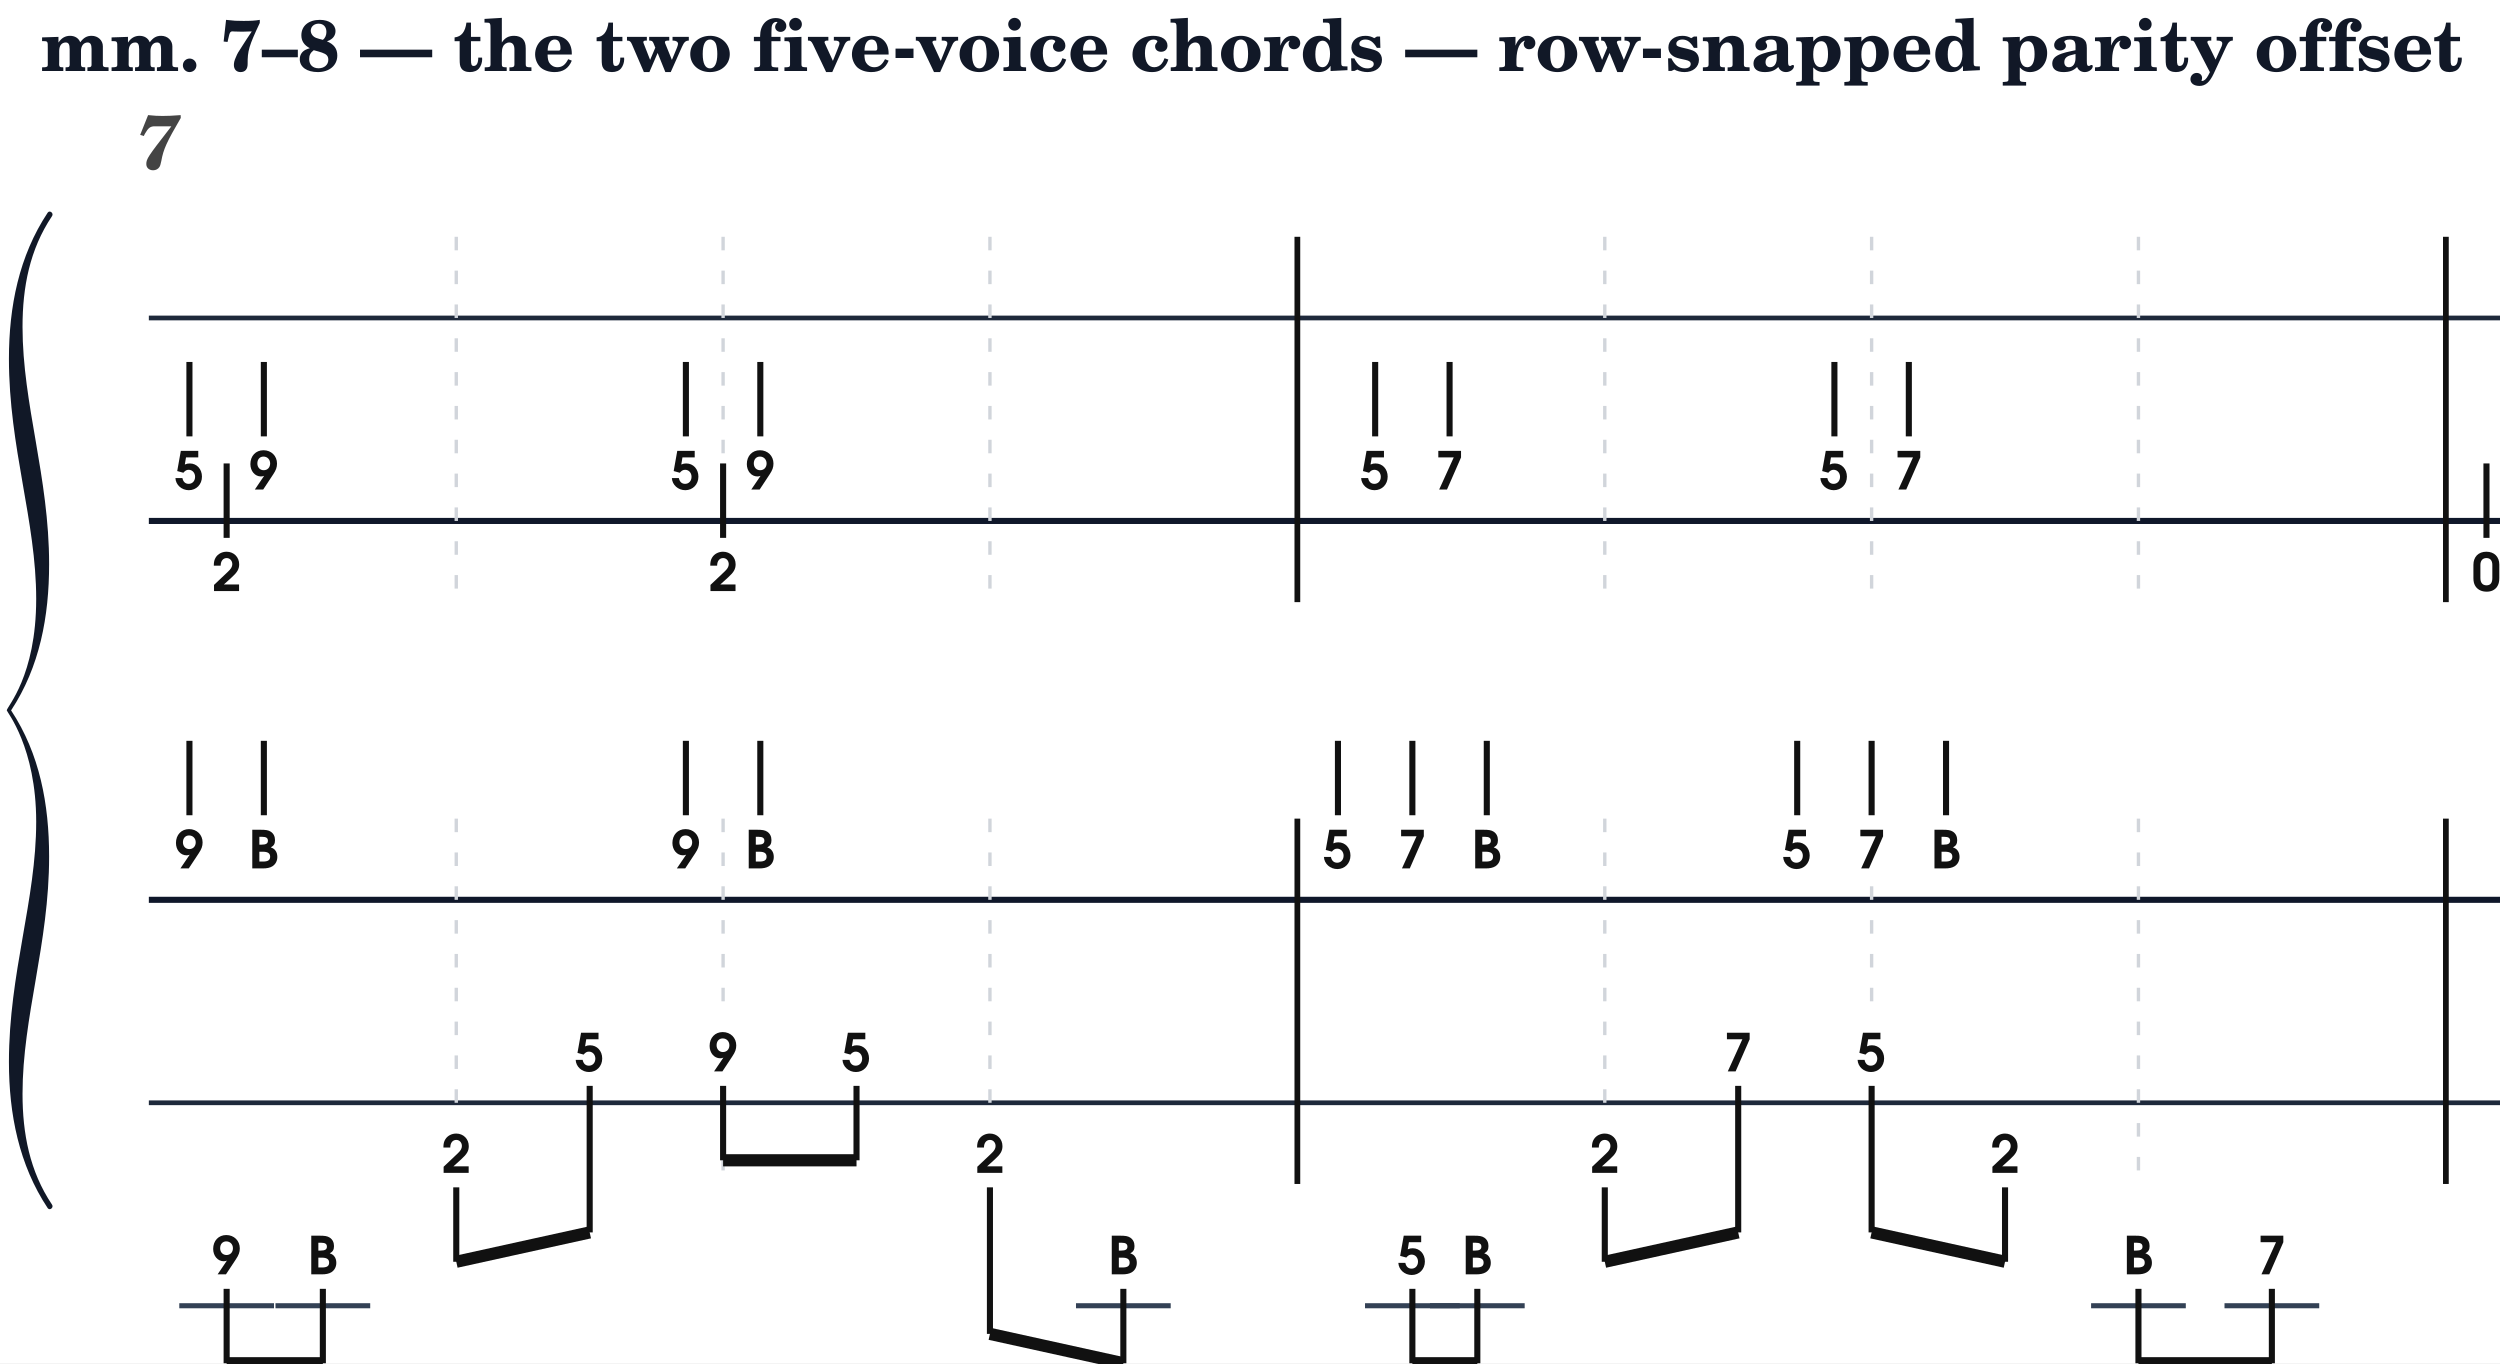
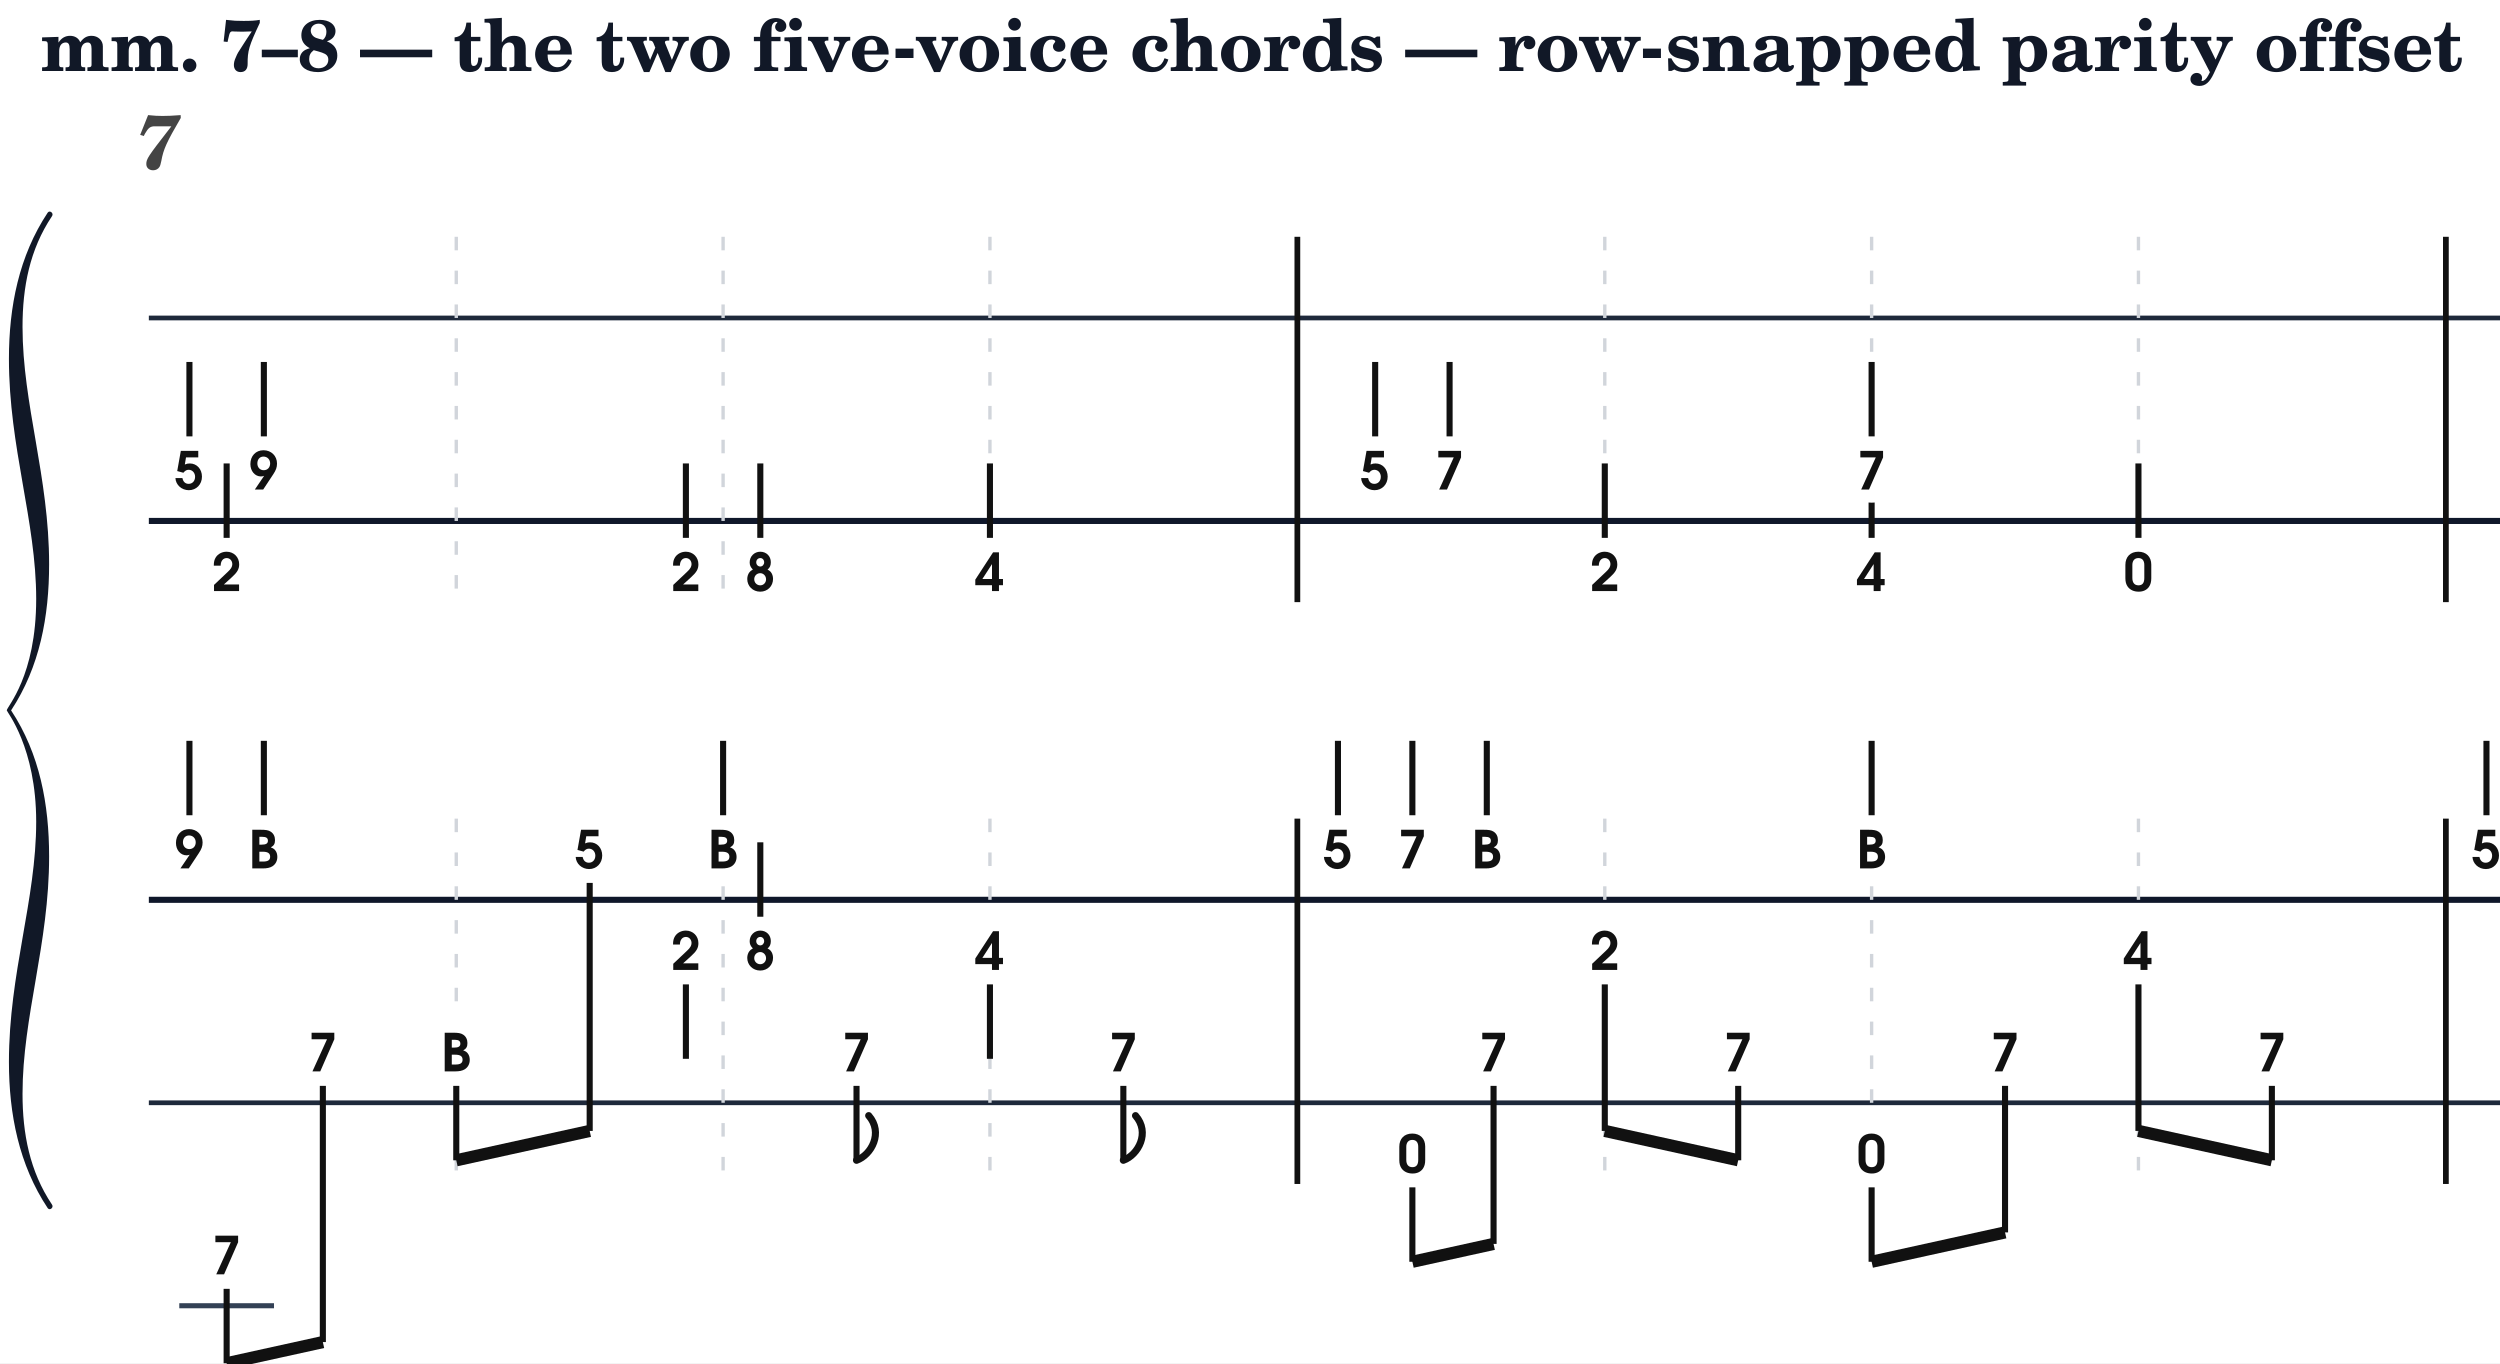
<svg xmlns="http://www.w3.org/2000/svg" viewBox="28.00 536.26 369.52 201.50" width="369.52pt" height="201.50pt" style="background:#FFFFFF;">
  <defs>
    <style>
      .janko-title { font-family: "Century Schoolbook", "Baskerville", "Liberation Serif", "DejaVu Serif", "Times New Roman", Georgia, serif; font-weight: 600; font-size: 11pt; letter-spacing: 0.3px; fill: #111111; }
      .janko-subtitle { font-family: "Century Schoolbook", "Baskerville", "Liberation Serif", "DejaVu Serif", "Times New Roman", Georgia, serif; font-style: italic; font-size: 8.5pt; fill: #333333; }
      .janko-meta { font-family: "Century Schoolbook", "Baskerville", "Liberation Serif", "DejaVu Serif", "Times New Roman", Georgia, serif; font-style: italic; font-size: 8pt; fill: #222222; }
      .janko-measure-num { font-family: "Century Schoolbook", "Baskerville", "Liberation Serif", "DejaVu Serif", "Times New Roman", Georgia, serif; font-style: italic; font-size: 8.5pt; fill: #444444; font-weight: bold; }
      .janko-octave-label { font-family: "DejaVu Sans Mono", monospace; font-size: 7.5pt; font-weight: bold; fill: #6B7280; }
      .janko-hand-label { font-family: "Century Schoolbook", "Baskerville", "Liberation Serif", "DejaVu Serif", "Times New Roman", Georgia, serif; font-style: italic; font-size: 8pt; fill: #555555; }
      .janko-ts-num { font-family: "Century Schoolbook", "Baskerville", "Liberation Serif", "DejaVu Serif", "Times New Roman", Georgia, serif; font-weight: bold; font-size: 14pt; fill: #111111; text-anchor: middle; }
      .janko-caption { font-family: "Century Schoolbook", "Baskerville", "Liberation Serif", "DejaVu Serif", "Times New Roman", Georgia, serif; font-weight: 600; font-size: 8pt; fill: #111827; }
      .janko-caption-sub { font-family: "Century Schoolbook", "Baskerville", "Liberation Serif", "DejaVu Serif", "Times New Roman", Georgia, serif; font-style: italic; font-size: 7.5pt; fill: #4B5563; }
      .janko-digit { font-family: "URW Gothic", "Century Gothic", "ITC Avant Garde Gothic", "Avant Garde", sans-serif; text-anchor: middle; font-weight: bold; }
    </style>
  </defs>
  <rect x="28.00" y="536.26" width="369.52" height="201.50" fill="#FFFFFF" />
  <text x="34.00" y="546.76" class="janko-caption" font-size="7.00pt">mm. 7–8 — the two five-voice chords — row-snapped parity offset</text>
  <g class="janko-crop-body">
    <g id="system-3">
      <text class="janko-measure-num" x="48.00" y="561.26">7</text>
      <path class="janko-accolade" d="M 33.35 657.73 C 33.35 646.71, 29.00 641.47, 29.00 641.26 C 29.00 640.73, 33.35 636.23, 33.35 624.79 C 33.35 613.24, 29.32 602.44, 29.32 589.29 C 29.32 581.59, 30.80 574.10, 35.05 567.69 C 35.36 567.26, 36.00 567.79, 35.68 568.22 C 32.39 573.14, 31.33 578.70, 31.33 584.58 C 31.33 596.03, 35.26 606.72, 35.26 619.66 C 35.26 627.36, 33.88 634.84, 29.64 641.26 C 33.88 647.68, 35.26 655.16, 35.26 662.86 C 35.26 675.80, 31.33 686.49, 31.33 697.94 C 31.33 703.82, 32.39 709.38, 35.68 714.30 C 36.00 714.73, 35.36 715.26, 35.05 714.83 C 30.80 708.42, 29.32 700.93, 29.32 693.23 C 29.32 680.08, 33.35 669.28, 33.35 657.73 Z" fill="#111827" />
      <g class="janko-staff-lines">
        <line x1="50.00" y1="583.26" x2="559.28" y2="583.26" stroke="#1E293B" stroke-width="0.70" />
        <line x1="50.00" y1="699.26" x2="559.28" y2="699.26" stroke="#1E293B" stroke-width="0.70" />
        <line x1="50.00" y1="613.26" x2="559.28" y2="613.26" stroke="#0F172A" stroke-width="0.90" />
        <line x1="50.00" y1="669.26" x2="559.28" y2="669.26" stroke="#0F172A" stroke-width="0.90" />
      </g>
      <g class="janko-beat-grid">
        <line class="janko-beat-line" x1="95.44" y1="571.26" x2="95.44" y2="625.26" stroke="#D1D5DB" stroke-width="0.50" stroke-dasharray="2,3" />
        <line class="janko-beat-line" x1="95.44" y1="657.26" x2="95.44" y2="711.26" stroke="#D1D5DB" stroke-width="0.50" stroke-dasharray="2,3" />
        <line class="janko-beat-line" x1="134.88" y1="571.26" x2="134.88" y2="625.26" stroke="#D1D5DB" stroke-width="0.50" stroke-dasharray="2,3" />
        <line class="janko-beat-line" x1="134.88" y1="657.26" x2="134.88" y2="711.26" stroke="#D1D5DB" stroke-width="0.50" stroke-dasharray="2,3" />
        <line class="janko-beat-line" x1="174.32" y1="571.26" x2="174.32" y2="625.26" stroke="#D1D5DB" stroke-width="0.50" stroke-dasharray="2,3" />
        <line class="janko-beat-line" x1="174.32" y1="657.26" x2="174.32" y2="711.26" stroke="#D1D5DB" stroke-width="0.50" stroke-dasharray="2,3" />
        <line class="janko-beat-line" x1="265.20" y1="571.26" x2="265.20" y2="625.26" stroke="#D1D5DB" stroke-width="0.50" stroke-dasharray="2,3" />
        <line class="janko-beat-line" x1="265.20" y1="657.26" x2="265.20" y2="711.26" stroke="#D1D5DB" stroke-width="0.50" stroke-dasharray="2,3" />
        <line class="janko-beat-line" x1="304.64" y1="571.26" x2="304.64" y2="625.26" stroke="#D1D5DB" stroke-width="0.50" stroke-dasharray="2,3" />
        <line class="janko-beat-line" x1="304.64" y1="657.26" x2="304.64" y2="711.26" stroke="#D1D5DB" stroke-width="0.50" stroke-dasharray="2,3" />
        <line class="janko-beat-line" x1="344.08" y1="571.26" x2="344.08" y2="625.26" stroke="#D1D5DB" stroke-width="0.50" stroke-dasharray="2,3" />
        <line class="janko-beat-line" x1="344.08" y1="657.26" x2="344.08" y2="711.26" stroke="#D1D5DB" stroke-width="0.50" stroke-dasharray="2,3" />
        <line class="janko-beat-line" x1="434.96" y1="571.26" x2="434.96" y2="625.26" stroke="#D1D5DB" stroke-width="0.50" stroke-dasharray="2,3" />
        <line class="janko-beat-line" x1="434.96" y1="657.26" x2="434.96" y2="711.26" stroke="#D1D5DB" stroke-width="0.50" stroke-dasharray="2,3" />
        <line class="janko-beat-line" x1="474.40" y1="571.26" x2="474.40" y2="625.26" stroke="#D1D5DB" stroke-width="0.50" stroke-dasharray="2,3" />
        <line class="janko-beat-line" x1="474.40" y1="657.26" x2="474.40" y2="711.26" stroke="#D1D5DB" stroke-width="0.50" stroke-dasharray="2,3" />
        <line class="janko-beat-line" x1="513.84" y1="571.26" x2="513.84" y2="625.26" stroke="#D1D5DB" stroke-width="0.50" stroke-dasharray="2,3" />
        <line class="janko-beat-line" x1="513.84" y1="657.26" x2="513.84" y2="711.26" stroke="#D1D5DB" stroke-width="0.50" stroke-dasharray="2,3" />
      </g>
      <g class="janko-barlines">
        <line class="janko-barline" x1="219.76" y1="571.26" x2="219.76" y2="625.26" stroke="#111111" stroke-width="0.85" />
        <line class="janko-barline" x1="219.76" y1="657.26" x2="219.76" y2="711.26" stroke="#111111" stroke-width="0.85" />
        <line class="janko-barline" x1="389.52" y1="571.26" x2="389.52" y2="625.26" stroke="#111111" stroke-width="0.85" />
        <line class="janko-barline" x1="389.52" y1="657.26" x2="389.52" y2="711.26" stroke="#111111" stroke-width="0.85" />
        <line class="janko-barline" x1="559.28" y1="571.26" x2="559.28" y2="625.26" stroke="#111111" stroke-width="1.05" />
        <line class="janko-barline" x1="559.28" y1="657.26" x2="559.28" y2="711.26" stroke="#111111" stroke-width="1.05" />
      </g>
      <g class="janko-notes">
        <g class="janko-ledger-layer">
          <line class="janko-ledger" x1="54.50" y1="729.26" x2="68.50" y2="729.26" stroke="#334155" stroke-width="0.75" />
-           <line class="janko-ledger" x1="68.72" y1="729.26" x2="82.72" y2="729.26" stroke="#334155" stroke-width="0.75" />
-           <line class="janko-ledger" x1="187.04" y1="729.26" x2="201.04" y2="729.26" stroke="#334155" stroke-width="0.75" />
-           <line class="janko-ledger" x1="229.76" y1="729.26" x2="243.76" y2="729.26" stroke="#334155" stroke-width="0.75" />
-           <line class="janko-ledger" x1="239.36" y1="729.26" x2="253.36" y2="729.26" stroke="#334155" stroke-width="0.75" />
-           <line class="janko-ledger" x1="337.08" y1="729.26" x2="351.08" y2="729.26" stroke="#334155" stroke-width="0.75" />
-           <line class="janko-ledger" x1="356.80" y1="729.26" x2="370.80" y2="729.26" stroke="#334155" stroke-width="0.75" />
        </g>
        <g class="janko-beam-group">
          <line class="janko-stem" x1="61.50" y1="726.76" x2="61.50" y2="737.76" stroke="#111111" stroke-width="0.90" />
-           <line class="janko-stem" x1="75.72" y1="726.76" x2="75.72" y2="737.76" stroke="#111111" stroke-width="0.90" />
-           <line class="janko-beam" x1="61.50" y1="737.76" x2="75.72" y2="737.76" stroke="#111111" stroke-width="1.80" stroke-linecap="butt" />
-         </g>
-         <g class="janko-beam-group">
-           <line class="janko-stem" x1="95.44" y1="711.76" x2="95.44" y2="722.76" stroke="#111111" stroke-width="0.90" />
-           <line class="janko-stem" x1="115.16" y1="696.76" x2="115.16" y2="718.42" stroke="#111111" stroke-width="0.90" />
-           <line class="janko-beam" x1="95.44" y1="722.76" x2="115.16" y2="718.42" stroke="#111111" stroke-width="1.80" stroke-linecap="butt" />
-         </g>
-         <g class="janko-beam-group">
-           <line class="janko-stem" x1="134.88" y1="696.76" x2="134.88" y2="707.76" stroke="#111111" stroke-width="0.90" />
-           <line class="janko-stem" x1="154.60" y1="696.76" x2="154.60" y2="707.76" stroke="#111111" stroke-width="0.90" />
-           <line class="janko-beam" x1="134.88" y1="707.76" x2="154.60" y2="707.76" stroke="#111111" stroke-width="1.80" stroke-linecap="butt" />
-         </g>
-         <g class="janko-beam-group">
-           <line class="janko-stem" x1="174.32" y1="711.76" x2="174.32" y2="733.42" stroke="#111111" stroke-width="0.90" />
-           <line class="janko-stem" x1="194.04" y1="726.76" x2="194.04" y2="737.76" stroke="#111111" stroke-width="0.90" />
-           <line class="janko-beam" x1="174.32" y1="733.42" x2="194.04" y2="737.76" stroke="#111111" stroke-width="1.80" stroke-linecap="butt" />
-         </g>
-         <g class="janko-beam-group">
-           <line class="janko-stem" x1="236.76" y1="726.76" x2="236.76" y2="737.76" stroke="#111111" stroke-width="0.90" />
-           <line class="janko-stem" x1="246.36" y1="726.76" x2="246.36" y2="737.76" stroke="#111111" stroke-width="0.90" />
-           <line class="janko-beam" x1="236.76" y1="737.76" x2="246.36" y2="737.76" stroke="#111111" stroke-width="1.80" stroke-linecap="butt" />
-         </g>
-         <g class="janko-beam-group">
-           <line class="janko-stem" x1="265.20" y1="711.76" x2="265.20" y2="722.76" stroke="#111111" stroke-width="0.90" />
-           <line class="janko-stem" x1="284.92" y1="696.76" x2="284.92" y2="718.42" stroke="#111111" stroke-width="0.90" />
-           <line class="janko-beam" x1="265.20" y1="722.76" x2="284.92" y2="718.42" stroke="#111111" stroke-width="1.80" stroke-linecap="butt" />
-         </g>
-         <g class="janko-beam-group">
-           <line class="janko-stem" x1="304.64" y1="696.76" x2="304.64" y2="718.42" stroke="#111111" stroke-width="0.90" />
-           <line class="janko-stem" x1="324.36" y1="711.76" x2="324.36" y2="722.76" stroke="#111111" stroke-width="0.90" />
-           <line class="janko-beam" x1="304.64" y1="718.42" x2="324.36" y2="722.76" stroke="#111111" stroke-width="1.80" stroke-linecap="butt" />
-         </g>
-         <g class="janko-beam-group">
-           <line class="janko-stem" x1="344.08" y1="726.76" x2="344.08" y2="737.76" stroke="#111111" stroke-width="0.90" />
-           <line class="janko-stem" x1="363.80" y1="726.76" x2="363.80" y2="737.76" stroke="#111111" stroke-width="0.90" />
-           <line class="janko-beam" x1="344.08" y1="737.76" x2="363.80" y2="737.76" stroke="#111111" stroke-width="1.80" stroke-linecap="butt" />
-         </g>
-         <g class="janko-beam-group">
-           <line class="janko-stem" x1="401.02" y1="711.76" x2="401.02" y2="722.76" stroke="#111111" stroke-width="0.90" />
-           <line class="janko-stem" x1="415.24" y1="696.76" x2="415.24" y2="719.63" stroke="#111111" stroke-width="0.90" />
-           <line class="janko-beam" x1="401.02" y1="722.76" x2="415.24" y2="719.63" stroke="#111111" stroke-width="1.80" stroke-linecap="butt" />
-         </g>
-         <g class="janko-beam-group">
-           <line class="janko-stem" x1="434.96" y1="681.76" x2="434.96" y2="692.76" stroke="#111111" stroke-width="0.90" />
-           <line class="janko-stem" x1="454.68" y1="681.76" x2="454.68" y2="692.76" stroke="#111111" stroke-width="0.90" />
-           <line class="janko-beam" x1="434.96" y1="692.76" x2="454.68" y2="692.76" stroke="#111111" stroke-width="1.80" stroke-linecap="butt" />
-         </g>
-         <g class="janko-beam-group">
-           <line class="janko-stem" x1="474.40" y1="696.76" x2="474.40" y2="707.76" stroke="#111111" stroke-width="0.90" />
-           <line class="janko-stem" x1="494.12" y1="681.76" x2="494.12" y2="703.42" stroke="#111111" stroke-width="0.90" />
-           <line class="janko-beam" x1="474.40" y1="707.76" x2="494.12" y2="703.42" stroke="#111111" stroke-width="1.80" stroke-linecap="butt" />
-         </g>
-         <g class="janko-beam-group">
-           <line class="janko-stem" x1="513.84" y1="681.76" x2="513.84" y2="692.76" stroke="#111111" stroke-width="0.90" />
-           <line class="janko-stem" x1="533.56" y1="666.76" x2="533.56" y2="688.42" stroke="#111111" stroke-width="0.90" />
-           <line class="janko-beam" x1="513.84" y1="692.76" x2="533.56" y2="688.42" stroke="#111111" stroke-width="1.80" stroke-linecap="butt" />
+           <line class="janko-stem" x1="75.72" y1="696.76" x2="75.72" y2="734.63" stroke="#111111" stroke-width="0.90" />
+           <line class="janko-beam" x1="61.50" y1="737.76" x2="75.72" y2="734.63" stroke="#111111" stroke-width="1.80" stroke-linecap="butt" />
+         </g>
+         <g class="janko-beam-group">
+           <line class="janko-stem" x1="95.44" y1="696.76" x2="95.44" y2="707.76" stroke="#111111" stroke-width="0.90" />
+           <line class="janko-stem" x1="115.16" y1="666.76" x2="115.16" y2="703.42" stroke="#111111" stroke-width="0.90" />
+           <line class="janko-beam" x1="95.44" y1="707.76" x2="115.16" y2="703.42" stroke="#111111" stroke-width="1.80" stroke-linecap="butt" />
+         </g>
+         <g class="janko-beam-group">
+           <line class="janko-stem" x1="236.76" y1="711.76" x2="236.76" y2="722.76" stroke="#111111" stroke-width="0.90" />
+           <line class="janko-stem" x1="248.76" y1="696.76" x2="248.76" y2="720.12" stroke="#111111" stroke-width="0.90" />
+           <line class="janko-beam" x1="236.76" y1="722.76" x2="248.76" y2="720.12" stroke="#111111" stroke-width="1.80" stroke-linecap="butt" />
+         </g>
+         <g class="janko-beam-group">
+           <line class="janko-stem" x1="265.20" y1="681.76" x2="265.20" y2="703.42" stroke="#111111" stroke-width="0.90" />
+           <line class="janko-stem" x1="284.92" y1="696.76" x2="284.92" y2="707.76" stroke="#111111" stroke-width="0.90" />
+           <line class="janko-beam" x1="265.20" y1="703.42" x2="284.92" y2="707.76" stroke="#111111" stroke-width="1.80" stroke-linecap="butt" />
+         </g>
+         <g class="janko-beam-group">
+           <line class="janko-stem" x1="304.64" y1="711.76" x2="304.64" y2="722.76" stroke="#111111" stroke-width="0.90" />
+           <line class="janko-stem" x1="324.36" y1="696.76" x2="324.36" y2="718.42" stroke="#111111" stroke-width="0.90" />
+           <line class="janko-beam" x1="304.64" y1="722.76" x2="324.36" y2="718.42" stroke="#111111" stroke-width="1.80" stroke-linecap="butt" />
+         </g>
+         <g class="janko-beam-group">
+           <line class="janko-stem" x1="344.08" y1="681.76" x2="344.08" y2="703.42" stroke="#111111" stroke-width="0.90" />
+           <line class="janko-stem" x1="363.80" y1="696.76" x2="363.80" y2="707.76" stroke="#111111" stroke-width="0.90" />
+           <line class="janko-beam" x1="344.08" y1="703.42" x2="363.80" y2="707.76" stroke="#111111" stroke-width="1.80" stroke-linecap="butt" />
+         </g>
+         <g class="janko-beam-group">
+           <line class="janko-stem" x1="406.52" y1="711.76" x2="406.52" y2="722.76" stroke="#111111" stroke-width="0.90" />
+           <line class="janko-stem" x1="418.52" y1="696.76" x2="418.52" y2="720.12" stroke="#111111" stroke-width="0.90" />
+           <line class="janko-beam" x1="406.52" y1="722.76" x2="418.52" y2="720.12" stroke="#111111" stroke-width="1.80" stroke-linecap="butt" />
+         </g>
+         <g class="janko-beam-group">
+           <line class="janko-stem" x1="434.96" y1="681.76" x2="434.96" y2="703.42" stroke="#111111" stroke-width="0.90" />
+           <line class="janko-stem" x1="454.68" y1="696.76" x2="454.68" y2="707.76" stroke="#111111" stroke-width="0.90" />
+           <line class="janko-beam" x1="434.96" y1="703.42" x2="454.68" y2="707.76" stroke="#111111" stroke-width="1.80" stroke-linecap="butt" />
+         </g>
+         <g class="janko-beam-group">
+           <line class="janko-stem" x1="474.40" y1="711.76" x2="474.40" y2="722.76" stroke="#111111" stroke-width="0.90" />
+           <line class="janko-stem" x1="494.12" y1="696.76" x2="494.12" y2="718.42" stroke="#111111" stroke-width="0.90" />
+           <line class="janko-beam" x1="474.40" y1="722.76" x2="494.12" y2="718.42" stroke="#111111" stroke-width="1.80" stroke-linecap="butt" />
+         </g>
+         <g class="janko-beam-group">
+           <line class="janko-stem" x1="513.84" y1="666.76" x2="513.84" y2="703.42" stroke="#111111" stroke-width="0.90" />
+           <line class="janko-stem" x1="533.56" y1="696.76" x2="533.56" y2="707.76" stroke="#111111" stroke-width="0.90" />
+           <line class="janko-beam" x1="513.84" y1="703.42" x2="533.56" y2="707.76" stroke="#111111" stroke-width="1.80" stroke-linecap="butt" />
        </g>
        <line class="janko-stem" x1="61.50" y1="615.76" x2="61.50" y2="604.76" stroke="#111111" stroke-width="0.90" />
        <line class="janko-stem" x1="56.00" y1="600.76" x2="56.00" y2="589.76" stroke="#111111" stroke-width="0.90" />
        <line class="janko-stem" x1="56.00" y1="656.76" x2="56.00" y2="645.76" stroke="#111111" stroke-width="0.90" />
        <line class="janko-stem" x1="67.00" y1="600.76" x2="67.00" y2="589.76" stroke="#111111" stroke-width="0.90" />
        <line class="janko-stem" x1="67.00" y1="656.76" x2="67.00" y2="645.76" stroke="#111111" stroke-width="0.90" />
-         <line class="janko-stem" x1="134.88" y1="615.76" x2="134.88" y2="604.76" stroke="#111111" stroke-width="0.90" />
-         <line class="janko-stem" x1="129.38" y1="600.76" x2="129.38" y2="589.76" stroke="#111111" stroke-width="0.90" />
-         <line class="janko-stem" x1="129.38" y1="656.76" x2="129.38" y2="645.76" stroke="#111111" stroke-width="0.90" />
-         <line class="janko-stem" x1="140.38" y1="600.76" x2="140.38" y2="589.76" stroke="#111111" stroke-width="0.90" />
-         <line class="janko-stem" x1="140.38" y1="656.76" x2="140.38" y2="645.76" stroke="#111111" stroke-width="0.90" />
+         <line class="janko-stem" x1="129.38" y1="681.76" x2="129.38" y2="692.76" stroke="#111111" stroke-width="0.90" />
+         <line class="janko-stem" x1="129.38" y1="615.76" x2="129.38" y2="604.76" stroke="#111111" stroke-width="0.90" />
+         <line class="janko-stem" x1="140.38" y1="671.76" x2="140.38" y2="660.76" stroke="#111111" stroke-width="0.90" />
+         <line class="janko-stem" x1="140.38" y1="615.76" x2="140.38" y2="604.76" stroke="#111111" stroke-width="0.90" />
+         <line class="janko-stem" x1="134.88" y1="656.76" x2="134.88" y2="645.76" stroke="#111111" stroke-width="0.90" />
+         <line class="janko-stem" x1="154.60" y1="696.76" x2="154.60" y2="707.76" stroke="#111111" stroke-width="0.90" />
+         <path class="janko-flag" data-stem-x="154.60" data-flag-index="1" d="M 154.60 707.76 C 156.80 706.97 158.60 703.67 156.40 701.16" fill="none" stroke="#111111" stroke-width="1.05" stroke-linecap="round" />
+         <line class="janko-stem" x1="174.32" y1="681.76" x2="174.32" y2="692.76" stroke="#111111" stroke-width="0.90" />
+         <line class="janko-stem" x1="174.32" y1="615.76" x2="174.32" y2="604.76" stroke="#111111" stroke-width="0.90" />
+         <line class="janko-stem" x1="194.04" y1="696.76" x2="194.04" y2="707.76" stroke="#111111" stroke-width="0.90" />
+         <path class="janko-flag" data-stem-x="194.04" data-flag-index="1" d="M 194.04 707.76 C 196.24 706.97 198.04 703.67 195.84 701.16" fill="none" stroke="#111111" stroke-width="1.05" stroke-linecap="round" />
        <line class="janko-stem" x1="225.76" y1="656.76" x2="225.76" y2="645.76" stroke="#111111" stroke-width="0.90" />
        <line class="janko-stem" x1="231.26" y1="600.76" x2="231.26" y2="589.76" stroke="#111111" stroke-width="0.90" />
        <line class="janko-stem" x1="236.76" y1="656.76" x2="236.76" y2="645.76" stroke="#111111" stroke-width="0.90" />
        <line class="janko-stem" x1="242.26" y1="600.76" x2="242.26" y2="589.76" stroke="#111111" stroke-width="0.90" />
        <line class="janko-stem" x1="247.76" y1="656.76" x2="247.76" y2="645.76" stroke="#111111" stroke-width="0.90" />
-         <line class="janko-stem" x1="293.64" y1="656.76" x2="293.64" y2="645.76" stroke="#111111" stroke-width="0.90" />
-         <line class="janko-stem" x1="299.14" y1="600.76" x2="299.14" y2="589.76" stroke="#111111" stroke-width="0.90" />
+         <line class="janko-stem" x1="265.20" y1="615.76" x2="265.20" y2="604.76" stroke="#111111" stroke-width="0.90" />
+         <line class="janko-stem" x1="304.64" y1="615.76" x2="304.64" y2="604.76" stroke="#111111" stroke-width="0.90" />
+         <line class="janko-stem" x1="304.64" y1="600.76" x2="304.64" y2="589.76" stroke="#111111" stroke-width="0.90" />
        <line class="janko-stem" x1="304.64" y1="656.76" x2="304.64" y2="645.76" stroke="#111111" stroke-width="0.90" />
-         <line class="janko-stem" x1="310.14" y1="600.76" x2="310.14" y2="589.76" stroke="#111111" stroke-width="0.90" />
-         <line class="janko-stem" x1="315.64" y1="656.76" x2="315.64" y2="645.76" stroke="#111111" stroke-width="0.90" />
-         <line class="janko-stem" x1="401.02" y1="585.76" x2="401.02" y2="574.76" stroke="#111111" stroke-width="0.90" />
-         <line class="janko-stem" x1="395.52" y1="615.76" x2="395.52" y2="604.76" stroke="#111111" stroke-width="0.90" />
-         <line class="janko-stem" x1="406.52" y1="615.76" x2="406.52" y2="604.76" stroke="#111111" stroke-width="0.90" />
+         <line class="janko-stem" x1="344.08" y1="615.76" x2="344.08" y2="604.76" stroke="#111111" stroke-width="0.90" />
+         <line class="janko-stem" x1="395.52" y1="656.76" x2="395.52" y2="645.76" stroke="#111111" stroke-width="0.90" />
        <line class="janko-stem" x1="401.02" y1="600.76" x2="401.02" y2="589.76" stroke="#111111" stroke-width="0.90" />
-         <line class="janko-stem" x1="468.90" y1="615.76" x2="468.90" y2="604.76" stroke="#111111" stroke-width="0.90" />
-         <line class="janko-stem" x1="479.90" y1="615.76" x2="479.90" y2="604.76" stroke="#111111" stroke-width="0.90" />
-         <line class="janko-stem" x1="474.40" y1="600.76" x2="474.40" y2="589.76" stroke="#111111" stroke-width="0.90" />
-         <line class="janko-stem" x1="474.40" y1="656.76" x2="474.40" y2="645.76" stroke="#111111" stroke-width="0.90" />
+         <line class="janko-stem" x1="406.52" y1="656.76" x2="406.52" y2="645.76" stroke="#111111" stroke-width="0.90" />
+         <line class="janko-stem" x1="412.02" y1="600.76" x2="412.02" y2="589.76" stroke="#111111" stroke-width="0.90" />
+         <line class="janko-stem" x1="417.52" y1="656.76" x2="417.52" y2="645.76" stroke="#111111" stroke-width="0.90" />
+         <line class="janko-stem" x1="513.84" y1="615.76" x2="513.84" y2="604.76" stroke="#111111" stroke-width="0.90" />
        <circle class="janko-knockout" cx="61.50" cy="620.76" r="4.80" fill="#FFFFFF" />
        <text class="janko-digit" x="61.50" y="623.62" font-weight="800" font-size="5.8pt" fill="#111111">2</text>
        <circle class="janko-knockout" cx="56.00" cy="605.76" r="4.80" fill="#FFFFFF" />
        <text class="janko-digit" x="56.00" y="608.62" font-weight="700" font-size="5.8pt" fill="#111111">5</text>
+         <circle class="janko-knockout" cx="61.50" cy="721.76" r="4.80" fill="#FFFFFF" />
+         <text class="janko-digit" x="61.50" y="724.62" font-weight="700" font-size="5.8pt" fill="#111111">7</text>
        <circle class="janko-knockout" cx="56.00" cy="661.76" r="4.80" fill="#FFFFFF" />
        <text class="janko-digit" x="56.00" y="664.62" font-weight="700" font-size="5.8pt" fill="#111111">9</text>
        <circle class="janko-knockout" cx="67.00" cy="605.76" r="4.80" fill="#FFFFFF" />
        <text class="janko-digit" x="67.00" y="608.62" font-weight="700" font-size="5.8pt" fill="#111111">9</text>
-         <circle class="janko-knockout" cx="61.50" cy="721.76" r="4.80" fill="#FFFFFF" />
-         <text class="janko-digit" x="61.50" y="724.62" font-weight="700" font-size="5.8pt" fill="#111111">9</text>
        <circle class="janko-knockout" cx="67.00" cy="661.76" r="4.80" fill="#FFFFFF" />
        <text class="janko-digit" x="67.00" y="664.62" font-weight="700" font-size="5.8pt" fill="#111111">B</text>
-         <circle class="janko-knockout" cx="75.72" cy="721.76" r="4.80" fill="#FFFFFF" />
-         <text class="janko-digit" x="75.72" y="724.62" font-weight="700" font-size="5.8pt" fill="#111111">B</text>
-         <circle class="janko-knockout" cx="95.44" cy="706.76" r="4.80" fill="#FFFFFF" />
-         <text class="janko-digit" x="95.44" y="709.62" font-weight="800" font-size="5.8pt" fill="#111111">2</text>
-         <circle class="janko-knockout" cx="115.16" cy="691.76" r="4.80" fill="#FFFFFF" />
-         <text class="janko-digit" x="115.16" y="694.62" font-weight="700" font-size="5.8pt" fill="#111111">5</text>
-         <circle class="janko-knockout" cx="134.88" cy="620.76" r="4.80" fill="#FFFFFF" />
-         <text class="janko-digit" x="134.88" y="623.62" font-weight="800" font-size="5.8pt" fill="#111111">2</text>
-         <circle class="janko-knockout" cx="129.38" cy="605.76" r="4.80" fill="#FFFFFF" />
-         <text class="janko-digit" x="129.38" y="608.62" font-weight="700" font-size="5.8pt" fill="#111111">5</text>
-         <circle class="janko-knockout" cx="129.38" cy="661.76" r="4.80" fill="#FFFFFF" />
-         <text class="janko-digit" x="129.38" y="664.62" font-weight="700" font-size="5.8pt" fill="#111111">9</text>
-         <circle class="janko-knockout" cx="140.38" cy="605.76" r="4.80" fill="#FFFFFF" />
-         <text class="janko-digit" x="140.38" y="608.62" font-weight="700" font-size="5.8pt" fill="#111111">9</text>
-         <circle class="janko-knockout" cx="134.88" cy="691.76" r="4.80" fill="#FFFFFF" />
-         <text class="janko-digit" x="134.88" y="694.62" font-weight="700" font-size="5.8pt" fill="#111111">9</text>
-         <circle class="janko-knockout" cx="140.38" cy="661.76" r="4.80" fill="#FFFFFF" />
-         <text class="janko-digit" x="140.38" y="664.62" font-weight="700" font-size="5.8pt" fill="#111111">B</text>
+         <circle class="janko-knockout" cx="75.72" cy="691.76" r="4.80" fill="#FFFFFF" />
+         <text class="janko-digit" x="75.72" y="694.62" font-weight="700" font-size="5.8pt" fill="#111111">7</text>
+         <circle class="janko-knockout" cx="95.44" cy="691.76" r="4.80" fill="#FFFFFF" />
+         <text class="janko-digit" x="95.44" y="694.62" font-weight="700" font-size="5.8pt" fill="#111111">B</text>
+         <circle class="janko-knockout" cx="115.16" cy="661.76" r="4.80" fill="#FFFFFF" />
+         <text class="janko-digit" x="115.16" y="664.62" font-weight="700" font-size="5.8pt" fill="#111111">5</text>
+         <circle class="janko-knockout" cx="129.38" cy="676.76" r="4.80" fill="#FFFFFF" />
+         <text class="janko-digit" x="129.38" y="679.62" font-weight="800" font-size="5.8pt" fill="#111111">2</text>
+         <circle class="janko-knockout" cx="129.38" cy="620.76" r="4.80" fill="#FFFFFF" />
+         <text class="janko-digit" x="129.38" y="623.62" font-weight="800" font-size="5.8pt" fill="#111111">2</text>
+         <circle class="janko-knockout" cx="140.38" cy="676.76" r="4.80" fill="#FFFFFF" />
+         <text class="janko-digit" x="140.38" y="679.62" font-weight="800" font-size="5.8pt" fill="#111111">8</text>
+         <circle class="janko-knockout" cx="140.38" cy="620.76" r="4.80" fill="#FFFFFF" />
+         <text class="janko-digit" x="140.38" y="623.62" font-weight="800" font-size="5.8pt" fill="#111111">8</text>
+         <circle class="janko-knockout" cx="134.88" cy="661.76" r="4.80" fill="#FFFFFF" />
+         <text class="janko-digit" x="134.88" y="664.62" font-weight="700" font-size="5.8pt" fill="#111111">B</text>
        <circle class="janko-knockout" cx="154.60" cy="691.76" r="4.80" fill="#FFFFFF" />
-         <text class="janko-digit" x="154.60" y="694.62" font-weight="700" font-size="5.8pt" fill="#111111">5</text>
-         <circle class="janko-knockout" cx="174.32" cy="706.76" r="4.80" fill="#FFFFFF" />
-         <text class="janko-digit" x="174.32" y="709.62" font-weight="800" font-size="5.8pt" fill="#111111">2</text>
-         <circle class="janko-knockout" cx="194.04" cy="721.76" r="4.80" fill="#FFFFFF" />
-         <text class="janko-digit" x="194.04" y="724.62" font-weight="700" font-size="5.8pt" fill="#111111">B</text>
+         <text class="janko-digit" x="154.60" y="694.62" font-weight="700" font-size="5.8pt" fill="#111111">7</text>
+         <circle class="janko-knockout" cx="174.32" cy="676.76" r="4.80" fill="#FFFFFF" />
+         <text class="janko-digit" x="174.32" y="679.62" font-weight="800" font-size="5.8pt" fill="#111111">4</text>
+         <circle class="janko-knockout" cx="174.32" cy="620.76" r="4.80" fill="#FFFFFF" />
+         <text class="janko-digit" x="174.32" y="623.62" font-weight="800" font-size="5.8pt" fill="#111111">4</text>
+         <circle class="janko-knockout" cx="194.04" cy="691.76" r="4.80" fill="#FFFFFF" />
+         <text class="janko-digit" x="194.04" y="694.62" font-weight="700" font-size="5.8pt" fill="#111111">7</text>
+         <circle class="janko-knockout" cx="236.76" cy="706.76" r="4.80" fill="#FFFFFF" />
+         <text class="janko-digit" x="236.76" y="709.62" font-weight="800" font-size="5.8pt" fill="#111111">0</text>
        <circle class="janko-knockout" cx="225.76" cy="661.76" r="4.80" fill="#FFFFFF" />
        <text class="janko-digit" x="225.76" y="664.62" font-weight="700" font-size="5.8pt" fill="#111111">5</text>
        <circle class="janko-knockout" cx="231.26" cy="605.76" r="4.80" fill="#FFFFFF" />
        <text class="janko-digit" x="231.26" y="608.62" font-weight="700" font-size="5.8pt" fill="#111111">5</text>
-         <circle class="janko-knockout" cx="236.76" cy="721.76" r="4.80" fill="#FFFFFF" />
-         <text class="janko-digit" x="236.76" y="724.62" font-weight="700" font-size="5.8pt" fill="#111111">5</text>
        <circle class="janko-knockout" cx="236.76" cy="661.76" r="4.80" fill="#FFFFFF" />
        <text class="janko-digit" x="236.76" y="664.62" font-weight="700" font-size="5.8pt" fill="#111111">7</text>
        <circle class="janko-knockout" cx="242.26" cy="605.76" r="4.80" fill="#FFFFFF" />
        <text class="janko-digit" x="242.26" y="608.62" font-weight="700" font-size="5.8pt" fill="#111111">7</text>
        <circle class="janko-knockout" cx="247.76" cy="661.76" r="4.80" fill="#FFFFFF" />
        <text class="janko-digit" x="247.76" y="664.62" font-weight="700" font-size="5.8pt" fill="#111111">B</text>
-         <circle class="janko-knockout" cx="246.36" cy="721.76" r="4.80" fill="#FFFFFF" />
-         <text class="janko-digit" x="246.36" y="724.62" font-weight="700" font-size="5.8pt" fill="#111111">B</text>
-         <circle class="janko-knockout" cx="265.20" cy="706.76" r="4.80" fill="#FFFFFF" />
-         <text class="janko-digit" x="265.20" y="709.62" font-weight="800" font-size="5.8pt" fill="#111111">2</text>
+         <circle class="janko-knockout" cx="248.76" cy="691.76" r="4.80" fill="#FFFFFF" />
+         <text class="janko-digit" x="248.76" y="694.62" font-weight="700" font-size="5.8pt" fill="#111111">7</text>
+         <circle class="janko-knockout" cx="265.20" cy="676.76" r="4.80" fill="#FFFFFF" />
+         <text class="janko-digit" x="265.20" y="679.62" font-weight="800" font-size="5.8pt" fill="#111111">2</text>
+         <circle class="janko-knockout" cx="265.20" cy="620.76" r="4.80" fill="#FFFFFF" />
+         <text class="janko-digit" x="265.20" y="623.62" font-weight="800" font-size="5.8pt" fill="#111111">2</text>
        <circle class="janko-knockout" cx="284.92" cy="691.76" r="4.80" fill="#FFFFFF" />
        <text class="janko-digit" x="284.92" y="694.62" font-weight="700" font-size="5.8pt" fill="#111111">7</text>
-         <circle class="janko-knockout" cx="293.64" cy="661.76" r="4.80" fill="#FFFFFF" />
-         <text class="janko-digit" x="293.64" y="664.62" font-weight="700" font-size="5.8pt" fill="#111111">5</text>
-         <circle class="janko-knockout" cx="299.14" cy="605.76" r="4.80" fill="#FFFFFF" />
-         <text class="janko-digit" x="299.14" y="608.62" font-weight="700" font-size="5.8pt" fill="#111111">5</text>
-         <circle class="janko-knockout" cx="304.64" cy="691.76" r="4.80" fill="#FFFFFF" />
-         <text class="janko-digit" x="304.64" y="694.62" font-weight="700" font-size="5.8pt" fill="#111111">5</text>
+         <circle class="janko-knockout" cx="304.64" cy="706.76" r="4.80" fill="#FFFFFF" />
+         <text class="janko-digit" x="304.64" y="709.62" font-weight="800" font-size="5.8pt" fill="#111111">0</text>
+         <circle class="janko-knockout" cx="304.64" cy="620.76" r="4.80" fill="#FFFFFF" />
+         <text class="janko-digit" x="304.64" y="623.62" font-weight="800" font-size="5.8pt" fill="#111111">4</text>
+         <circle class="janko-knockout" cx="304.64" cy="605.76" r="4.80" fill="#FFFFFF" />
+         <text class="janko-digit" x="304.64" y="608.62" font-weight="700" font-size="5.8pt" fill="#111111">7</text>
        <circle class="janko-knockout" cx="304.64" cy="661.76" r="4.80" fill="#FFFFFF" />
-         <text class="janko-digit" x="304.64" y="664.62" font-weight="700" font-size="5.8pt" fill="#111111">7</text>
-         <circle class="janko-knockout" cx="310.14" cy="605.76" r="4.80" fill="#FFFFFF" />
-         <text class="janko-digit" x="310.14" y="608.62" font-weight="700" font-size="5.8pt" fill="#111111">7</text>
-         <circle class="janko-knockout" cx="315.64" cy="661.76" r="4.80" fill="#FFFFFF" />
-         <text class="janko-digit" x="315.64" y="664.62" font-weight="700" font-size="5.8pt" fill="#111111">B</text>
-         <circle class="janko-knockout" cx="324.36" cy="706.76" r="4.80" fill="#FFFFFF" />
-         <text class="janko-digit" x="324.36" y="709.62" font-weight="800" font-size="5.8pt" fill="#111111">2</text>
-         <circle class="janko-knockout" cx="344.08" cy="721.76" r="4.80" fill="#FFFFFF" />
-         <text class="janko-digit" x="344.08" y="724.62" font-weight="700" font-size="5.8pt" fill="#111111">B</text>
-         <circle class="janko-knockout" cx="363.80" cy="721.76" r="4.80" fill="#FFFFFF" />
-         <text class="janko-digit" x="363.80" y="724.62" font-weight="700" font-size="5.8pt" fill="#111111">7</text>
-         <circle class="janko-knockout" cx="401.02" cy="590.76" r="4.80" fill="#FFFFFF" />
-         <text class="janko-digit" x="401.02" y="593.62" font-weight="800" font-size="5.8pt" fill="#111111">0</text>
-         <circle class="janko-knockout" cx="395.52" cy="620.76" r="4.80" fill="#FFFFFF" />
-         <text class="janko-digit" x="395.52" y="623.62" font-weight="800" font-size="5.8pt" fill="#111111">0</text>
-         <circle class="janko-knockout" cx="401.02" cy="706.76" r="4.80" fill="#FFFFFF" />
-         <text class="janko-digit" x="401.02" y="709.62" font-weight="800" font-size="5.8pt" fill="#111111">0</text>
-         <circle class="janko-knockout" cx="406.52" cy="620.76" r="4.80" fill="#FFFFFF" />
-         <text class="janko-digit" x="406.52" y="623.62" font-weight="800" font-size="5.8pt" fill="#111111">4</text>
+         <text class="janko-digit" x="304.64" y="664.62" font-weight="700" font-size="5.8pt" fill="#111111">B</text>
+         <circle class="janko-knockout" cx="324.36" cy="691.76" r="4.80" fill="#FFFFFF" />
+         <text class="janko-digit" x="324.36" y="694.62" font-weight="700" font-size="5.8pt" fill="#111111">7</text>
+         <circle class="janko-knockout" cx="344.08" cy="620.76" r="4.80" fill="#FFFFFF" />
+         <text class="janko-digit" x="344.08" y="623.62" font-weight="800" font-size="5.8pt" fill="#111111">0</text>
+         <circle class="janko-knockout" cx="344.08" cy="676.76" r="4.80" fill="#FFFFFF" />
+         <text class="janko-digit" x="344.08" y="679.62" font-weight="800" font-size="5.8pt" fill="#111111">4</text>
+         <circle class="janko-knockout" cx="363.80" cy="691.76" r="4.80" fill="#FFFFFF" />
+         <text class="janko-digit" x="363.80" y="694.62" font-weight="700" font-size="5.8pt" fill="#111111">7</text>
+         <circle class="janko-knockout" cx="406.52" cy="706.76" r="4.80" fill="#FFFFFF" />
+         <text class="janko-digit" x="406.52" y="709.62" font-weight="800" font-size="5.8pt" fill="#111111">0</text>
+         <circle class="janko-knockout" cx="395.52" cy="661.76" r="4.80" fill="#FFFFFF" />
+         <text class="janko-digit" x="395.52" y="664.62" font-weight="700" font-size="5.8pt" fill="#111111">5</text>
        <circle class="janko-knockout" cx="401.02" cy="605.76" r="4.80" fill="#FFFFFF" />
-         <text class="janko-digit" x="401.02" y="608.62" font-weight="700" font-size="5.8pt" fill="#111111">7</text>
-         <circle class="janko-knockout" cx="415.24" cy="691.76" r="4.80" fill="#FFFFFF" />
-         <text class="janko-digit" x="415.24" y="694.62" font-weight="700" font-size="5.8pt" fill="#111111">7</text>
+         <text class="janko-digit" x="401.02" y="608.62" font-weight="700" font-size="5.8pt" fill="#111111">5</text>
+         <circle class="janko-knockout" cx="406.52" cy="661.76" r="4.80" fill="#FFFFFF" />
+         <text class="janko-digit" x="406.52" y="664.62" font-weight="700" font-size="5.8pt" fill="#111111">7</text>
+         <circle class="janko-knockout" cx="412.02" cy="605.76" r="4.80" fill="#FFFFFF" />
+         <text class="janko-digit" x="412.02" y="608.62" font-weight="700" font-size="5.8pt" fill="#111111">7</text>
+         <circle class="janko-knockout" cx="417.52" cy="661.76" r="4.80" fill="#FFFFFF" />
+         <text class="janko-digit" x="417.52" y="664.62" font-weight="700" font-size="5.8pt" fill="#111111">B</text>
+         <circle class="janko-knockout" cx="418.52" cy="691.76" r="4.80" fill="#FFFFFF" />
+         <text class="janko-digit" x="418.52" y="694.62" font-weight="700" font-size="5.8pt" fill="#111111">7</text>
        <circle class="janko-knockout" cx="434.96" cy="676.76" r="4.80" fill="#FFFFFF" />
-         <text class="janko-digit" x="434.96" y="679.62" font-weight="800" font-size="5.8pt" fill="#111111">0</text>
-         <circle class="janko-knockout" cx="454.68" cy="676.76" r="4.80" fill="#FFFFFF" />
-         <text class="janko-digit" x="454.68" y="679.62" font-weight="800" font-size="5.8pt" fill="#111111">4</text>
-         <circle class="janko-knockout" cx="468.90" cy="620.76" r="4.80" fill="#FFFFFF" />
-         <text class="janko-digit" x="468.90" y="623.62" font-weight="800" font-size="5.8pt" fill="#111111">0</text>
-         <circle class="janko-knockout" cx="479.90" cy="620.76" r="4.80" fill="#FFFFFF" />
-         <text class="janko-digit" x="479.90" y="623.62" font-weight="800" font-size="5.8pt" fill="#111111">4</text>
-         <circle class="janko-knockout" cx="474.40" cy="605.76" r="4.80" fill="#FFFFFF" />
-         <text class="janko-digit" x="474.40" y="608.62" font-weight="700" font-size="5.8pt" fill="#111111">7</text>
-         <circle class="janko-knockout" cx="474.40" cy="661.76" r="4.80" fill="#FFFFFF" />
-         <text class="janko-digit" x="474.40" y="664.62" font-weight="700" font-size="5.8pt" fill="#111111">7</text>
-         <circle class="janko-knockout" cx="474.40" cy="691.76" r="4.80" fill="#FFFFFF" />
-         <text class="janko-digit" x="474.40" y="694.62" font-weight="700" font-size="5.8pt" fill="#111111">7</text>
-         <circle class="janko-knockout" cx="494.12" cy="676.76" r="4.80" fill="#FFFFFF" />
-         <text class="janko-digit" x="494.12" y="679.62" font-weight="800" font-size="5.8pt" fill="#111111">0</text>
-         <circle class="janko-knockout" cx="513.84" cy="676.76" r="4.80" fill="#FFFFFF" />
-         <text class="janko-digit" x="513.84" y="679.62" font-weight="800" font-size="5.8pt" fill="#111111">4</text>
-         <circle class="janko-knockout" cx="533.56" cy="661.76" r="4.80" fill="#FFFFFF" />
-         <text class="janko-digit" x="533.56" y="664.62" font-weight="700" font-size="5.8pt" fill="#111111">7</text>
+         <text class="janko-digit" x="434.96" y="679.62" font-weight="800" font-size="5.8pt" fill="#111111">2</text>
+         <circle class="janko-knockout" cx="454.68" cy="691.76" r="4.80" fill="#FFFFFF" />
+         <text class="janko-digit" x="454.68" y="694.62" font-weight="700" font-size="5.8pt" fill="#111111">7</text>
+         <circle class="janko-knockout" cx="474.40" cy="706.76" r="4.80" fill="#FFFFFF" />
+         <text class="janko-digit" x="474.40" y="709.62" font-weight="800" font-size="5.8pt" fill="#111111">0</text>
+         <circle class="janko-knockout" cx="494.12" cy="691.76" r="4.80" fill="#FFFFFF" />
+         <text class="janko-digit" x="494.12" y="694.62" font-weight="700" font-size="5.8pt" fill="#111111">7</text>
+         <circle class="janko-knockout" cx="513.84" cy="620.76" r="4.80" fill="#FFFFFF" />
+         <text class="janko-digit" x="513.84" y="623.62" font-weight="800" font-size="5.8pt" fill="#111111">2</text>
+         <circle class="janko-knockout" cx="513.84" cy="661.76" r="4.80" fill="#FFFFFF" />
+         <text class="janko-digit" x="513.84" y="664.62" font-weight="700" font-size="5.8pt" fill="#111111">5</text>
+         <circle class="janko-knockout" cx="533.56" cy="691.76" r="4.80" fill="#FFFFFF" />
+         <text class="janko-digit" x="533.56" y="694.62" font-weight="700" font-size="5.8pt" fill="#111111">7</text>
      </g>
    </g>
  </g>
</svg>
